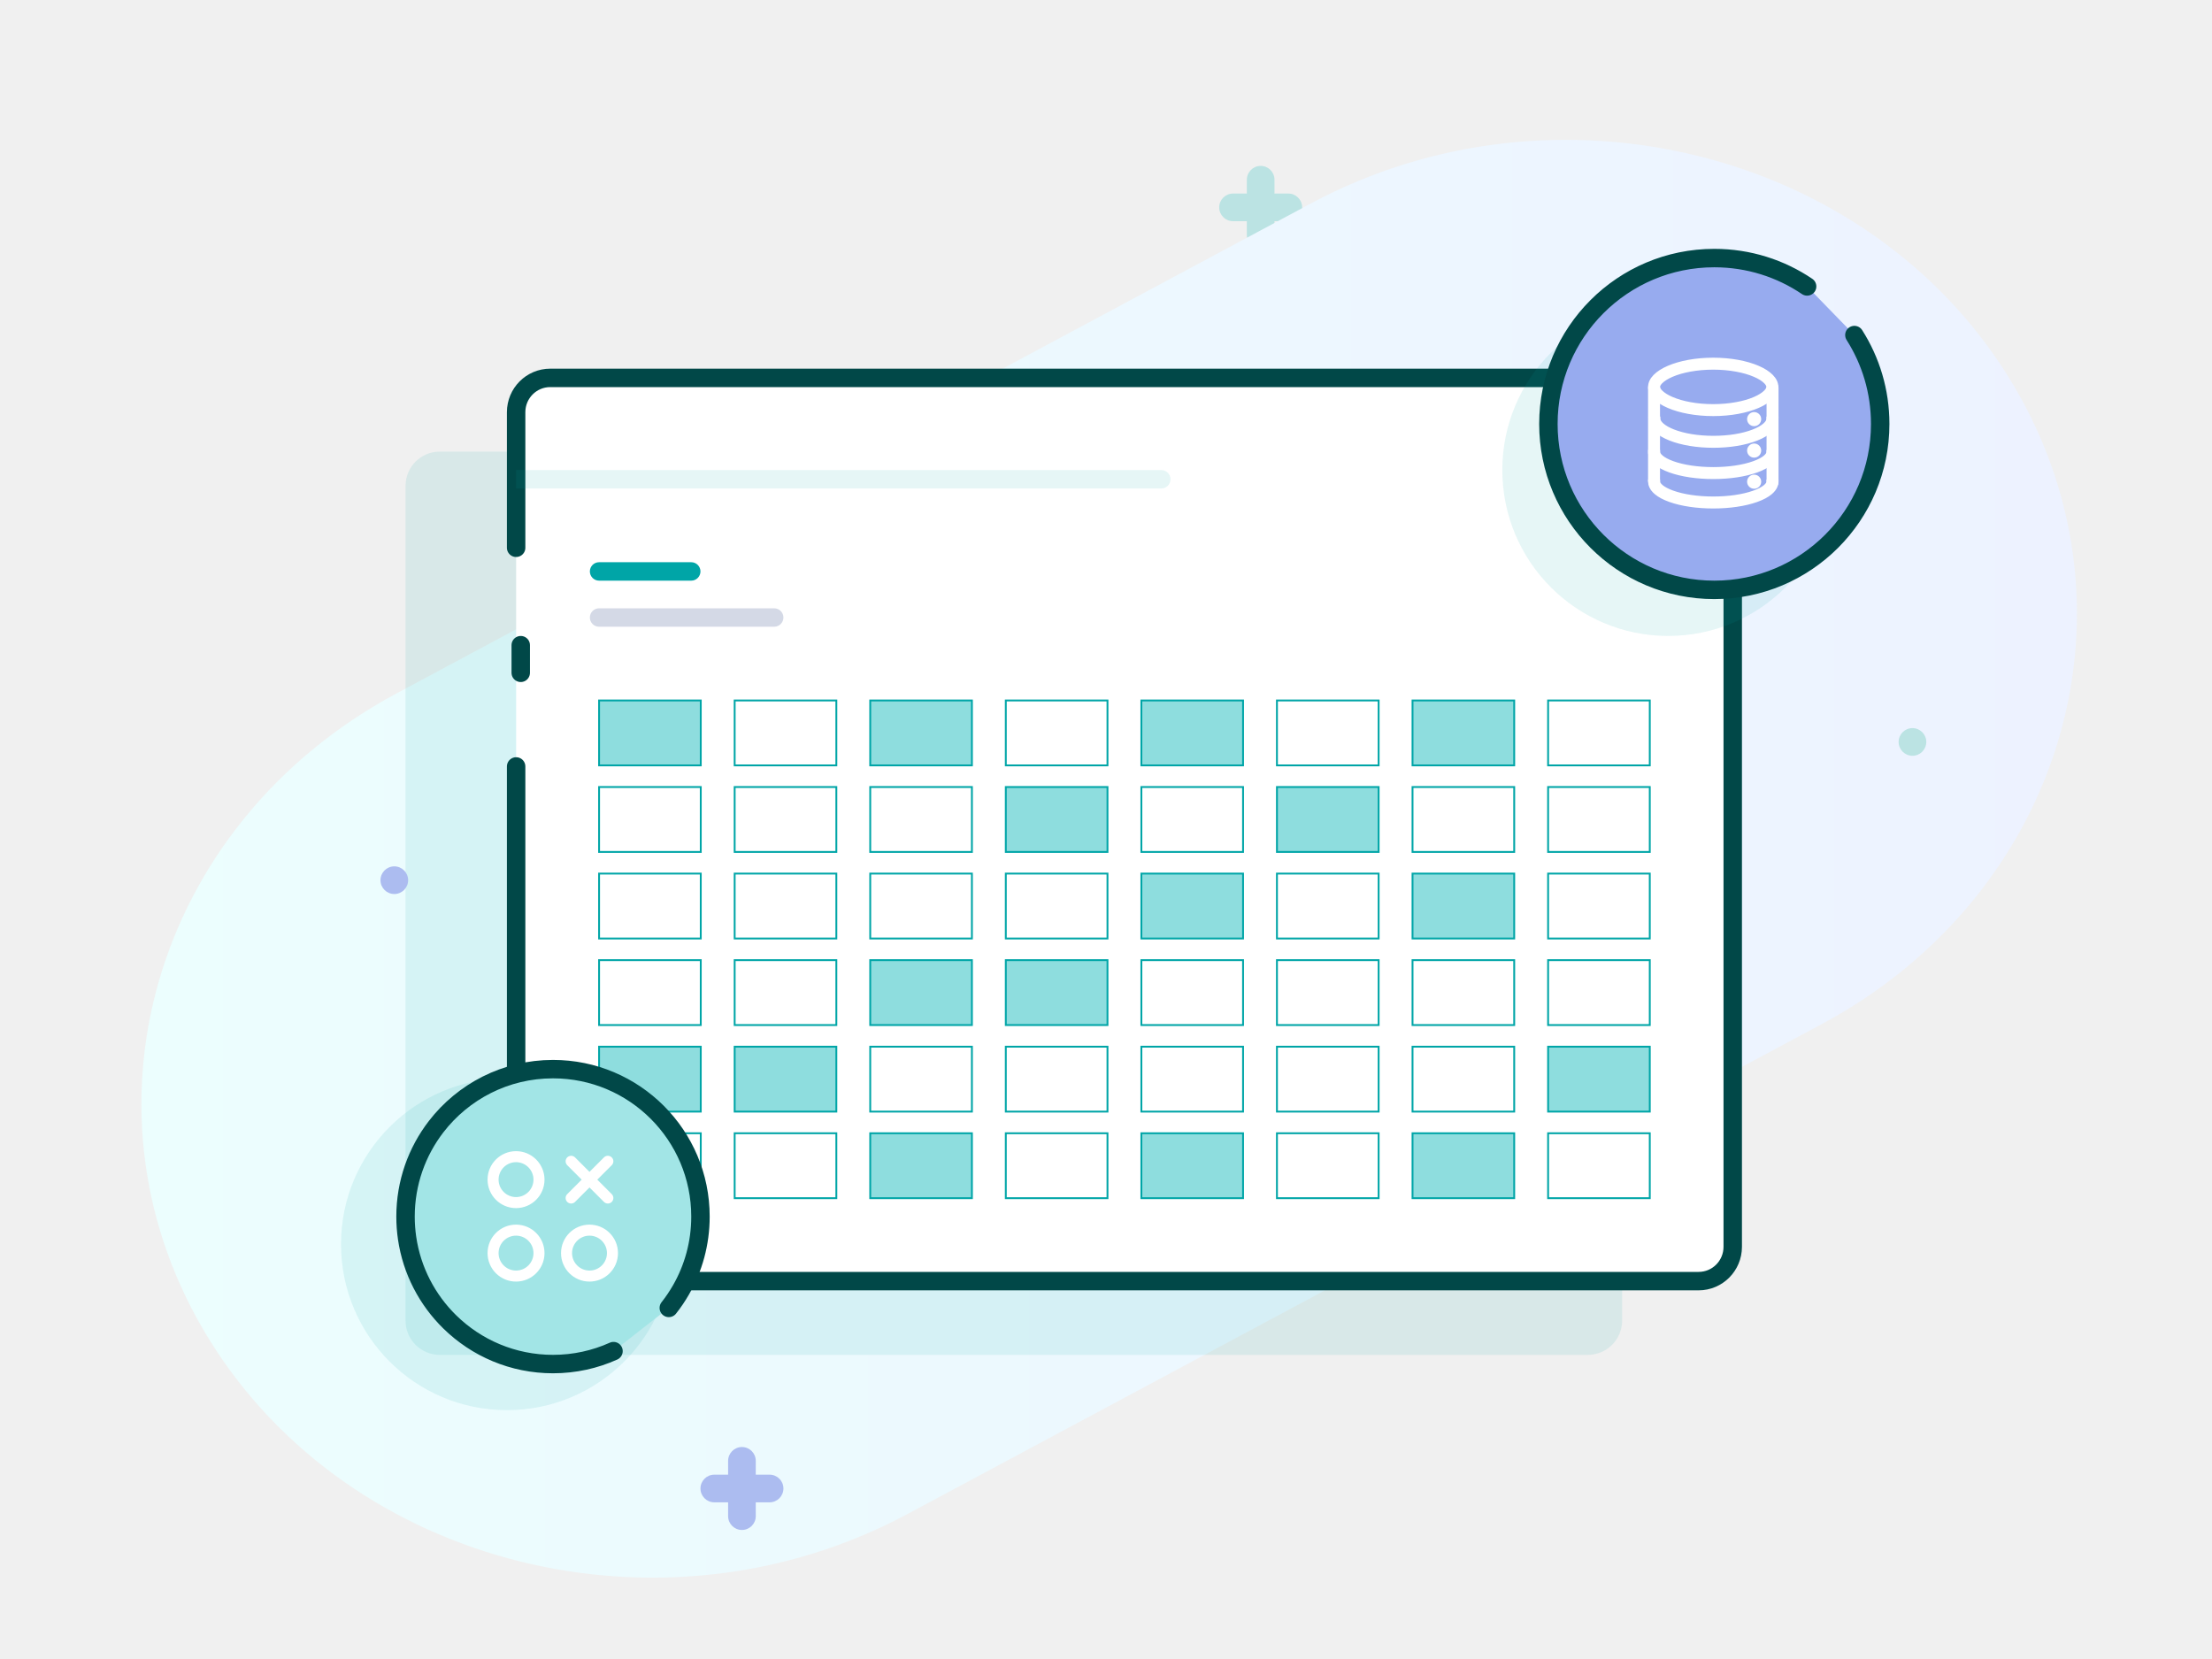
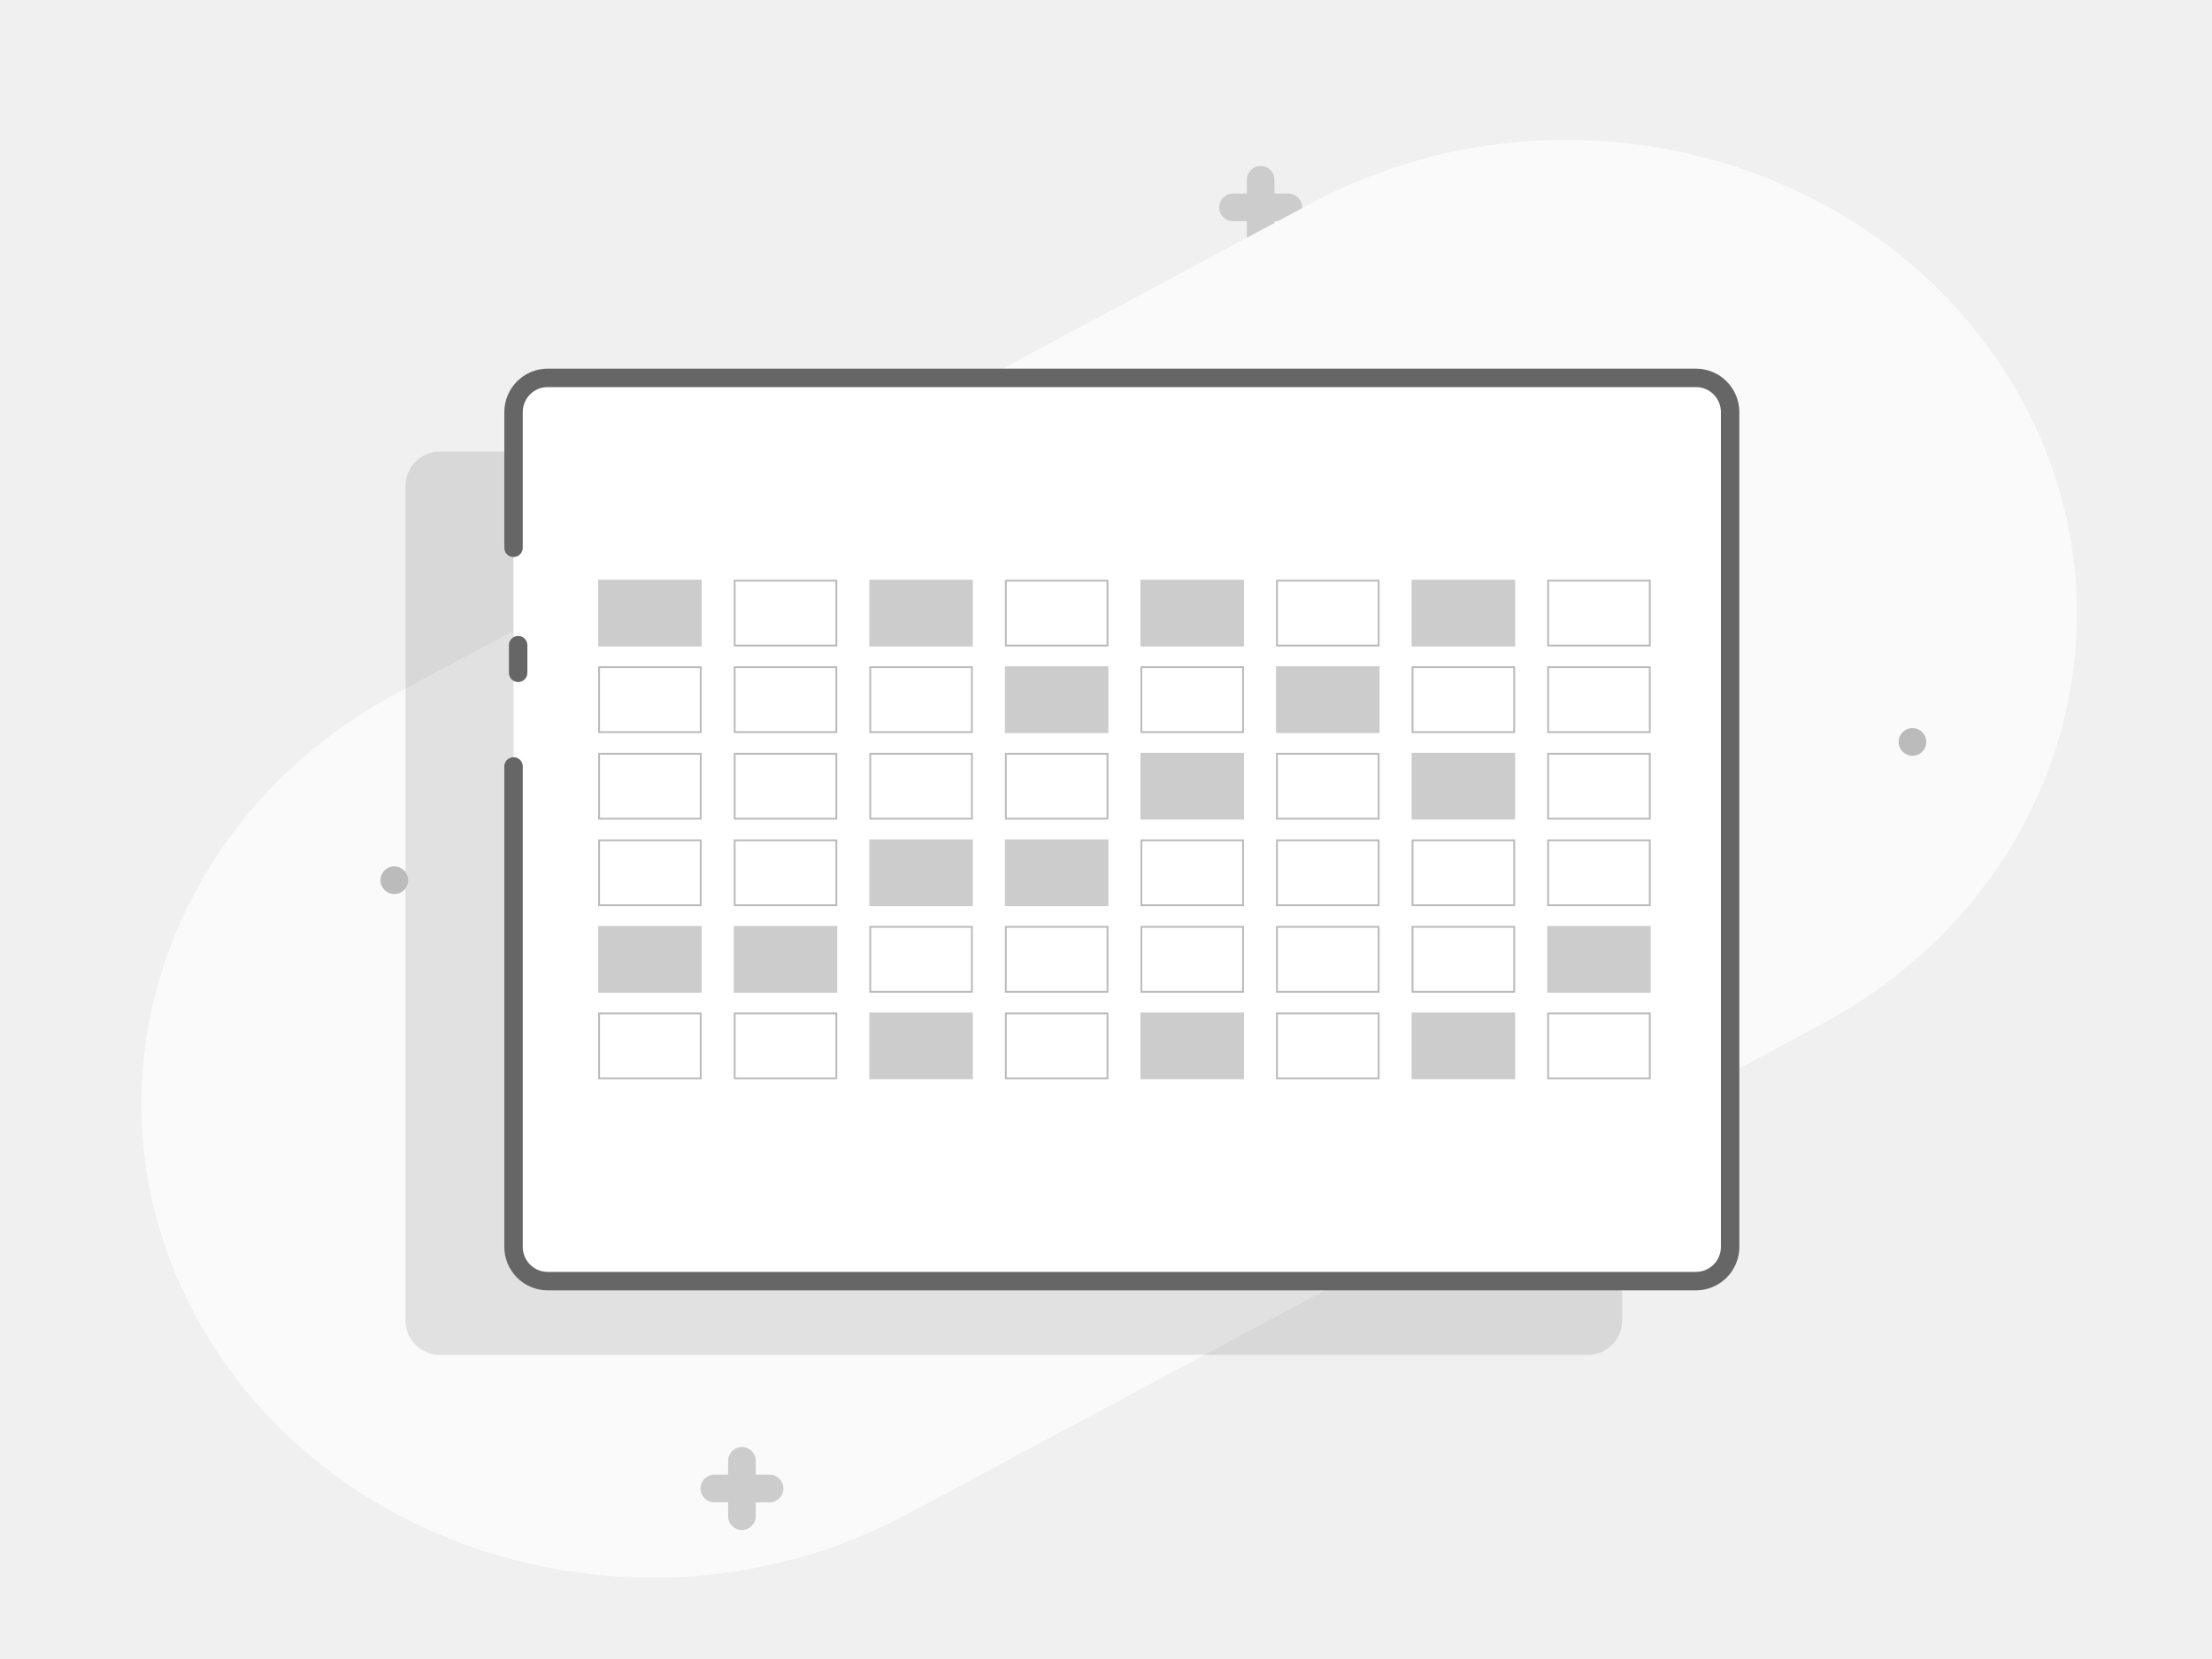
<svg xmlns="http://www.w3.org/2000/svg" width="240px" height="180px" viewBox="0 0 240 180" version="1.1">
  <defs>
    <linearGradient x1="100%" y1="50%" x2="0%" y2="50%" id="linearGradient-1">
-       <stop stop-color="#EDF2FF" offset="0%" />
-       <stop stop-color="#ECFEFE" offset="100%" />
+       <stop stop-color="#FAFAFA" offset="0%" />
+       <stop stop-color="#FAFAFA" offset="100%" />
    </linearGradient>
  </defs>
  <g id="智能小助手" stroke="none" stroke-width="1" fill="none" fill-rule="evenodd">
    <g id="数据抽样">
-       <path d="M136.782,18 C137.611,18 138.282,18.672 138.282,19.5 L138.281,21 L139.782,21 C140.611,21 141.282,21.672 141.282,22.5 C141.282,23.328 140.611,24 139.782,24 L138.281,24 L138.282,25.5 C138.282,26.328 137.611,27 136.782,27 C135.954,27 135.282,26.328 135.282,25.5 L135.281,24 L133.782,24 C132.954,24 132.282,23.328 132.282,22.5 C132.282,21.672 132.954,21 133.782,21 L135.281,21 L135.282,19.5 C135.282,18.672 135.954,18 136.782,18 Z" id="形状结合备份" fill="#BBE3E3" transform="translate(136.7822, 22.5) rotate(-360) translate(-136.7822, -22.5) " />
+       <path d="M136.782,18 C137.611,18 138.282,18.672 138.282,19.5 L138.281,21 L139.782,21 C140.611,21 141.282,21.672 141.282,22.5 C141.282,23.328 140.611,24 139.782,24 L138.281,24 L138.282,25.5 C138.282,26.328 137.611,27 136.782,27 C135.954,27 135.282,26.328 135.282,25.5 L135.281,24 L133.782,24 C132.954,24 132.282,23.328 132.282,22.5 C132.282,21.672 132.954,21 133.782,21 L135.281,21 L135.282,19.5 C135.282,18.672 135.954,18 136.782,18 Z" id="形状结合备份" fill="#CCCCCC" transform="translate(136.7822, 22.5) rotate(-360) translate(-136.7822, -22.5) " />
      <path d="M43.053,75.22 L142.239,22.07 C168.735,7.872 202.616,16.298 217.913,40.89 C233.211,65.482 224.133,96.928 197.636,111.126 L98.45,164.276 C71.954,178.474 38.073,170.048 22.776,145.456 C7.478,120.864 16.556,89.418 43.053,75.22 Z" id="矩形" fill="url(#linearGradient-1)" />
-       <path d="M44.5,81 L44.5,78 M44,67.434 L44,52.722 C44,50.666 45.657,49 47.701,49 L172.299,49 C174.343,49 176,50.666 176,52.722 L176,143.278 C176,145.334 174.343,147 172.299,147 L47.701,147 C45.657,147 44,145.334 44,143.278 L44,91.158 L44,91.158" id="形状" fill-opacity="0.1" fill="#00A5A7" />
-       <path d="M56.5,73 L56.5,70 M56,59.434 L56,44.722 C56,42.666 57.657,41 59.701,41 L184.299,41 C186.343,41 188,42.666 188,44.722 L188,135.278 C188,137.334 186.343,139 184.299,139 L59.701,139 C57.657,139 56,137.334 56,135.278 L56,83.158 L56,83.158" id="形状" stroke="#014848" stroke-width="2" fill="#FFFFFF" stroke-linecap="round" />
-       <g id="编组-32" transform="translate(65, 76)" stroke="#00A5A7" stroke-width="0.2">
-         <rect id="矩形" fill="#8EDDDE" x="0" y="0" width="11.032" height="7.043" />
-         <rect id="矩形备份-151" fill="#FFFFFF" x="0" y="9.391" width="11.032" height="7.043" />
-         <rect id="矩形备份-144" fill="#FFFFFF" x="14.71" y="0" width="11.032" height="7.043" />
-         <rect id="矩形备份-152" fill="#FFFFFF" x="14.71" y="9.391" width="11.032" height="7.043" />
-         <rect id="矩形备份-145" fill="#8EDDDE" x="29.419" y="0" width="11.032" height="7.043" />
-         <rect id="矩形备份-153" fill="#FFFFFF" x="29.419" y="9.391" width="11.032" height="7.043" />
-         <rect id="矩形备份-146" fill="#FFFFFF" x="44.129" y="0" width="11.032" height="7.043" />
-         <rect id="矩形备份-154" fill="#8EDDDE" x="44.129" y="9.391" width="11.032" height="7.043" />
-         <rect id="矩形备份-147" fill="#8EDDDE" x="58.839" y="0" width="11.032" height="7.043" />
-         <rect id="矩形备份-155" fill="#FFFFFF" x="58.839" y="9.391" width="11.032" height="7.043" />
-         <rect id="矩形备份-148" fill="#FFFFFF" x="73.548" y="0" width="11.032" height="7.043" />
-         <rect id="矩形备份-156" fill="#8EDDDE" x="73.548" y="9.391" width="11.032" height="7.043" />
-         <rect id="矩形备份-149" fill="#8EDDDE" x="88.258" y="0" width="11.032" height="7.043" />
-         <rect id="矩形备份-157" fill="#FFFFFF" x="88.258" y="9.391" width="11.032" height="7.043" />
-         <rect id="矩形备份-150" fill="#FFFFFF" x="102.968" y="0" width="11.032" height="7.043" />
-         <rect id="矩形备份-158" fill="#FFFFFF" x="102.968" y="9.391" width="11.032" height="7.043" />
-         <rect id="矩形备份-166" fill="#FFFFFF" x="0" y="18.783" width="11.032" height="7.043" />
-         <rect id="矩形备份-165" fill="#FFFFFF" x="14.71" y="18.783" width="11.032" height="7.043" />
-         <rect id="矩形备份-164" fill="#FFFFFF" x="29.419" y="18.783" width="11.032" height="7.043" />
-         <rect id="矩形备份-163" fill="#FFFFFF" x="44.129" y="18.783" width="11.032" height="7.043" />
-         <rect id="矩形备份-162" fill="#8EDDDE" x="58.839" y="18.783" width="11.032" height="7.043" />
-         <rect id="矩形备份-161" fill="#FFFFFF" x="73.548" y="18.783" width="11.032" height="7.043" />
-         <rect id="矩形备份-160" fill="#8EDDDE" x="88.258" y="18.783" width="11.032" height="7.043" />
-         <rect id="矩形备份-159" fill="#FFFFFF" x="102.968" y="18.783" width="11.032" height="7.043" />
-         <rect id="矩形备份-174" fill="#FFFFFF" x="0" y="28.174" width="11.032" height="7.043" />
-         <rect id="矩形备份-173" fill="#FFFFFF" x="14.71" y="28.174" width="11.032" height="7.043" />
-         <rect id="矩形备份-172" fill="#8EDDDE" x="29.419" y="28.174" width="11.032" height="7.043" />
-         <rect id="矩形备份-171" fill="#8EDDDE" x="44.129" y="28.174" width="11.032" height="7.043" />
-         <rect id="矩形备份-170" fill="#FFFFFF" x="58.839" y="28.174" width="11.032" height="7.043" />
-         <rect id="矩形备份-169" fill="#FFFFFF" x="73.548" y="28.174" width="11.032" height="7.043" />
-         <rect id="矩形备份-168" fill="#FFFFFF" x="88.258" y="28.174" width="11.032" height="7.043" />
-         <rect id="矩形备份-167" fill="#FFFFFF" x="102.968" y="28.174" width="11.032" height="7.043" />
-         <rect id="矩形备份-182" fill="#8EDDDE" x="0" y="37.565" width="11.032" height="7.043" />
-         <rect id="矩形备份-181" fill="#8EDDDE" x="14.71" y="37.565" width="11.032" height="7.043" />
-         <rect id="矩形备份-180" fill="#FFFFFF" x="29.419" y="37.565" width="11.032" height="7.043" />
-         <rect id="矩形备份-179" fill="#FFFFFF" x="44.129" y="37.565" width="11.032" height="7.043" />
-         <rect id="矩形备份-178" fill="#FFFFFF" x="58.839" y="37.565" width="11.032" height="7.043" />
-         <rect id="矩形备份-177" fill="#FFFFFF" x="73.548" y="37.565" width="11.032" height="7.043" />
-         <rect id="矩形备份-176" fill="#FFFFFF" x="88.258" y="37.565" width="11.032" height="7.043" />
-         <rect id="矩形备份-175" fill="#8EDDDE" x="102.968" y="37.565" width="11.032" height="7.043" />
-         <rect id="矩形备份-190" fill="#FFFFFF" x="0" y="46.957" width="11.032" height="7.043" />
-         <rect id="矩形备份-189" fill="#FFFFFF" x="14.71" y="46.957" width="11.032" height="7.043" />
-         <rect id="矩形备份-188" fill="#8EDDDE" x="29.419" y="46.957" width="11.032" height="7.043" />
-         <rect id="矩形备份-187" fill="#FFFFFF" x="44.129" y="46.957" width="11.032" height="7.043" />
-         <rect id="矩形备份-186" fill="#8EDDDE" x="58.839" y="46.957" width="11.032" height="7.043" />
-         <rect id="矩形备份-185" fill="#FFFFFF" x="73.548" y="46.957" width="11.032" height="7.043" />
-         <rect id="矩形备份-184" fill="#8EDDDE" x="88.258" y="46.957" width="11.032" height="7.043" />
-         <rect id="矩形备份-183" fill="#FFFFFF" x="102.968" y="46.957" width="11.032" height="7.043" />
+       <path d="M44.5,81 L44.5,78 M44,67.434 L44,52.722 C44,50.666 45.657,49 47.701,49 L172.299,49 C174.343,49 176,50.666 176,52.722 L176,143.278 C176,145.334 174.343,147 172.299,147 L47.701,147 C45.657,147 44,145.334 44,143.278 L44,91.158 L44,91.158" id="形状" fill-opacity="0.1" fill="#000000" />
+       <path d="M56.218,73 L56.218,70 M55.718,59.434 L55.718,44.722 C55.718,42.666 57.375,41 59.419,41 L184.017,41 C186.061,41 187.718,42.666 187.718,44.722 L187.718,135.278 C187.718,137.334 186.061,139 184.017,139 L59.419,139 C57.375,139 55.718,137.334 55.718,135.278 L55.718,83.158 L55.718,83.158" id="形状" stroke="#666666" stroke-width="2" fill="#FFFFFF" stroke-linecap="round" />
+       <g id="编组-32" transform="translate(65, 63)" stroke-width="0.2">
+         <rect id="矩形" stroke="#CCCCCC" fill="#CCCCCC" x="0" y="0" width="11.032" height="7.043" />
+         <rect id="矩形备份-151" stroke="#BBBBBB" fill="#FFFFFF" x="0" y="9.391" width="11.032" height="7.043" />
+         <rect id="矩形备份-144" stroke="#BBBBBB" fill="#FFFFFF" x="14.71" y="0" width="11.032" height="7.043" />
+         <rect id="矩形备份-152" stroke="#BBBBBB" fill="#FFFFFF" x="14.71" y="9.391" width="11.032" height="7.043" />
+         <rect id="矩形备份-145" stroke="#CCCCCC" fill="#CCCCCC" x="29.419" y="0" width="11.032" height="7.043" />
+         <rect id="矩形备份-153" stroke="#BBBBBB" fill="#FFFFFF" x="29.419" y="9.391" width="11.032" height="7.043" />
+         <rect id="矩形备份-146" stroke="#BBBBBB" fill="#FFFFFF" x="44.129" y="0" width="11.032" height="7.043" />
+         <rect id="矩形备份-154" stroke="#CCCCCC" fill="#CCCCCC" x="44.129" y="9.391" width="11.032" height="7.043" />
+         <rect id="矩形备份-147" stroke="#CCCCCC" fill="#CCCCCC" x="58.839" y="0" width="11.032" height="7.043" />
+         <rect id="矩形备份-155" stroke="#BBBBBB" fill="#FFFFFF" x="58.839" y="9.391" width="11.032" height="7.043" />
+         <rect id="矩形备份-148" stroke="#BBBBBB" fill="#FFFFFF" x="73.548" y="0" width="11.032" height="7.043" />
+         <rect id="矩形备份-156" stroke="#CCCCCC" fill="#CCCCCC" x="73.548" y="9.391" width="11.032" height="7.043" />
+         <rect id="矩形备份-149" stroke="#CCCCCC" fill="#CCCCCC" x="88.258" y="0" width="11.032" height="7.043" />
+         <rect id="矩形备份-157" stroke="#BBBBBB" fill="#FFFFFF" x="88.258" y="9.391" width="11.032" height="7.043" />
+         <rect id="矩形备份-150" stroke="#BBBBBB" fill="#FFFFFF" x="102.968" y="0" width="11.032" height="7.043" />
+         <rect id="矩形备份-158" stroke="#BBBBBB" fill="#FFFFFF" x="102.968" y="9.391" width="11.032" height="7.043" />
+         <rect id="矩形备份-166" stroke="#BBBBBB" fill="#FFFFFF" x="0" y="18.783" width="11.032" height="7.043" />
+         <rect id="矩形备份-165" stroke="#BBBBBB" fill="#FFFFFF" x="14.71" y="18.783" width="11.032" height="7.043" />
+         <rect id="矩形备份-164" stroke="#BBBBBB" fill="#FFFFFF" x="29.419" y="18.783" width="11.032" height="7.043" />
+         <rect id="矩形备份-163" stroke="#BBBBBB" fill="#FFFFFF" x="44.129" y="18.783" width="11.032" height="7.043" />
+         <rect id="矩形备份-162" stroke="#CCCCCC" fill="#CCCCCC" x="58.839" y="18.783" width="11.032" height="7.043" />
+         <rect id="矩形备份-161" stroke="#BBBBBB" fill="#FFFFFF" x="73.548" y="18.783" width="11.032" height="7.043" />
+         <rect id="矩形备份-160" stroke="#CCCCCC" fill="#CCCCCC" x="88.258" y="18.783" width="11.032" height="7.043" />
+         <rect id="矩形备份-159" stroke="#BBBBBB" fill="#FFFFFF" x="102.968" y="18.783" width="11.032" height="7.043" />
+         <rect id="矩形备份-174" stroke="#BBBBBB" fill="#FFFFFF" x="0" y="28.174" width="11.032" height="7.043" />
+         <rect id="矩形备份-173" stroke="#BBBBBB" fill="#FFFFFF" x="14.71" y="28.174" width="11.032" height="7.043" />
+         <rect id="矩形备份-172" stroke="#CCCCCC" fill="#CCCCCC" x="29.419" y="28.174" width="11.032" height="7.043" />
+         <rect id="矩形备份-171" stroke="#CCCCCC" fill="#CCCCCC" x="44.129" y="28.174" width="11.032" height="7.043" />
+         <rect id="矩形备份-170" stroke="#BBBBBB" fill="#FFFFFF" x="58.839" y="28.174" width="11.032" height="7.043" />
+         <rect id="矩形备份-169" stroke="#BBBBBB" fill="#FFFFFF" x="73.548" y="28.174" width="11.032" height="7.043" />
+         <rect id="矩形备份-168" stroke="#BBBBBB" fill="#FFFFFF" x="88.258" y="28.174" width="11.032" height="7.043" />
+         <rect id="矩形备份-167" stroke="#BBBBBB" fill="#FFFFFF" x="102.968" y="28.174" width="11.032" height="7.043" />
+         <rect id="矩形备份-182" stroke="#CCCCCC" fill="#CCCCCC" x="0" y="37.565" width="11.032" height="7.043" />
+         <rect id="矩形备份-181" stroke="#CCCCCC" fill="#CCCCCC" x="14.71" y="37.565" width="11.032" height="7.043" />
+         <rect id="矩形备份-180" stroke="#BBBBBB" fill="#FFFFFF" x="29.419" y="37.565" width="11.032" height="7.043" />
+         <rect id="矩形备份-179" stroke="#BBBBBB" fill="#FFFFFF" x="44.129" y="37.565" width="11.032" height="7.043" />
+         <rect id="矩形备份-178" stroke="#BBBBBB" fill="#FFFFFF" x="58.839" y="37.565" width="11.032" height="7.043" />
+         <rect id="矩形备份-177" stroke="#BBBBBB" fill="#FFFFFF" x="73.548" y="37.565" width="11.032" height="7.043" />
+         <rect id="矩形备份-176" stroke="#BBBBBB" fill="#FFFFFF" x="88.258" y="37.565" width="11.032" height="7.043" />
+         <rect id="矩形备份-175" stroke="#CCCCCC" fill="#CCCCCC" x="102.968" y="37.565" width="11.032" height="7.043" />
+         <rect id="矩形备份-190" stroke="#BBBBBB" fill="#FFFFFF" x="0" y="46.957" width="11.032" height="7.043" />
+         <rect id="矩形备份-189" stroke="#BBBBBB" fill="#FFFFFF" x="14.71" y="46.957" width="11.032" height="7.043" />
+         <rect id="矩形备份-188" stroke="#CCCCCC" fill="#CCCCCC" x="29.419" y="46.957" width="11.032" height="7.043" />
+         <rect id="矩形备份-187" stroke="#BBBBBB" fill="#FFFFFF" x="44.129" y="46.957" width="11.032" height="7.043" />
+         <rect id="矩形备份-186" stroke="#CCCCCC" fill="#CCCCCC" x="58.839" y="46.957" width="11.032" height="7.043" />
+         <rect id="矩形备份-185" stroke="#BBBBBB" fill="#FFFFFF" x="73.548" y="46.957" width="11.032" height="7.043" />
+         <rect id="矩形备份-184" stroke="#CCCCCC" fill="#CCCCCC" x="88.258" y="46.957" width="11.032" height="7.043" />
+         <rect id="矩形备份-183" stroke="#BBBBBB" fill="#FFFFFF" x="102.968" y="46.957" width="11.032" height="7.043" />
      </g>
-       <rect id="矩形" fill="#00A5A7" x="64" y="61" width="12" height="2" rx="1" />
-       <path d="M56,51 L126,51 C126.552,51 127,51.448 127,52 C127,52.552 126.552,53 126,53 L56,53 L56,53 L56,51 Z" id="矩形" fill="#00A5A7" opacity="0.1" />
-       <rect id="矩形备份-100" fill="#D4D9E6" x="64" y="66" width="21" height="2" rx="1" />
-       <path d="M80.5,157 C81.328,157 82,157.672 82,158.5 L81.999,160 L83.5,160 C84.328,160 85,160.672 85,161.5 C85,162.328 84.328,163 83.5,163 L81.999,163 L82,164.5 C82,165.328 81.328,166 80.5,166 C79.672,166 79,165.328 79,164.5 L78.999,163 L77.5,163 C76.672,163 76,162.328 76,161.5 C76,160.672 76.672,160 77.5,160 L78.999,160 L79,158.5 C79,157.672 79.672,157 80.5,157 Z" id="形状结合" fill="#ACBCF0" transform="translate(80.5, 161.5) rotate(-360) translate(-80.5, -161.5) " />
-       <circle id="椭圆形" fill="#ACBCF0" cx="42.782" cy="95.5" r="1.5" />
-       <circle id="椭圆形备份" fill="#BBE3E3" cx="207.5" cy="80.5" r="1.5" />
-       <circle id="椭圆形" fill-opacity="0.1" fill="#00A5A7" cx="181" cy="51" r="18" />
-       <circle id="椭圆形备份-3" fill-opacity="0.1" fill="#00A5A7" cx="55" cy="135" r="18" />
-       <path d="M196.071,31.079 C193.197,29.135 189.731,28 186,28 C176.059,28 168,36.059 168,46 C168,55.941 176.059,64 186,64 C195.941,64 204,55.941 204,46 C204,42.451 202.973,39.142 201.199,36.353" id="路径" stroke="#014848" stroke-width="2" fill="#97ABEF" stroke-linecap="round" />
-       <g id="数据-(1)" transform="translate(179, 39)" fill="#FFFFFF" fill-rule="nonzero" stroke="#FFFFFF" stroke-width="0.4">
-         <path d="M6.882,0.907 C7.755,0.907 8.601,0.981 9.393,1.126 C10.144,1.263 10.812,1.458 11.381,1.703 C11.897,1.925 12.308,2.184 12.566,2.45 C12.696,2.583 12.85,2.78 12.85,2.978 C12.85,3.175 12.696,3.373 12.566,3.506 C12.306,3.772 11.897,4.03 11.381,4.253 C10.814,4.499 10.144,4.693 9.393,4.829 C8.599,4.975 7.755,5.048 6.882,5.048 C6.009,5.048 5.163,4.975 4.371,4.829 C3.621,4.693 2.953,4.497 2.383,4.253 C1.868,4.03 1.457,3.772 1.198,3.506 C1.069,3.373 0.914,3.175 0.914,2.978 C0.914,2.78 1.069,2.583 1.198,2.45 C1.458,2.184 1.868,1.925 2.383,1.703 C2.951,1.457 3.621,1.263 4.371,1.126 C5.165,0.981 6.009,0.907 6.882,0.907 M6.882,0.009 C3.089,0.009 0.016,1.338 0.016,2.978 C0.016,4.617 3.091,5.945 6.882,5.945 C10.673,5.945 13.748,4.616 13.748,2.976 C13.748,1.336 10.675,0.009 6.882,0.009 Z M6.904,9.384 C5.135,9.384 3.464,9.109 2.202,8.608 C1.561,8.353 1.051,8.051 0.686,7.71 C0.264,7.315 0.04,6.859 0.04,6.394 L0.938,6.394 C0.938,6.862 1.534,7.378 2.532,7.773 C3.693,8.233 5.244,8.486 6.904,8.486 C8.563,8.486 10.115,8.233 11.275,7.773 C12.274,7.378 12.87,6.862 12.87,6.394 L13.768,6.394 C13.768,6.859 13.545,7.315 13.121,7.71 C12.757,8.051 12.247,8.353 11.606,8.608 C10.343,9.109 8.673,9.384 6.904,9.384 Z M6.891,12.777 C5.124,12.777 3.455,12.527 2.195,12.074 C1.554,11.844 1.043,11.57 0.679,11.261 C0.131,10.796 0.014,10.33 0.014,10.022 L0.914,10.022 C0.914,10.33 1.331,10.81 2.498,11.23 C3.664,11.649 5.224,11.879 6.891,11.879 C8.558,11.879 10.117,11.649 11.284,11.23 C12.453,10.812 12.868,10.33 12.868,10.022 L13.768,10.022 C13.768,10.33 13.653,10.796 13.103,11.261 C12.739,11.57 12.229,11.844 11.588,12.074 C10.327,12.527 8.658,12.777 6.891,12.777 Z M6.891,15.97 C5.124,15.97 3.457,15.724 2.195,15.275 C1.554,15.047 1.043,14.776 0.679,14.468 C0.129,14.007 0.014,13.543 0.014,13.235 L0.912,13.235 C0.912,13.538 1.329,14.012 2.496,14.427 C3.664,14.842 5.224,15.07 6.891,15.07 C8.558,15.07 10.119,14.842 11.286,14.427 C12.453,14.012 12.87,13.538 12.87,13.235 L13.768,13.235 C13.768,13.542 13.653,14.005 13.103,14.468 C12.739,14.776 12.229,15.047 11.588,15.275 C10.325,15.724 8.658,15.97 6.891,15.97 Z" id="形状" />
-         <path d="M0.568,13.631 L0.449,13.631 C0.208,13.631 0.013,13.436 0.013,13.195 L0.013,3.077 C0.013,2.836 0.208,2.64 0.449,2.64 L0.568,2.64 C0.756,2.64 0.911,2.795 0.911,2.983 L0.911,13.288 C0.911,13.477 0.756,13.631 0.568,13.631 Z M13.425,13.673 L13.306,13.673 C13.066,13.673 12.87,13.477 12.87,13.236 L12.87,3.136 C12.87,2.895 13.066,2.699 13.306,2.699 L13.425,2.699 C13.614,2.699 13.768,2.854 13.768,3.042 L13.768,13.33 C13.768,13.518 13.614,13.673 13.425,13.673 Z M11.324,5.909 C11.011,5.909 10.758,6.162 10.758,6.474 C10.758,6.787 11.011,7.04 11.324,7.04 C11.636,7.04 11.889,6.787 11.889,6.474 C11.889,6.162 11.636,5.909 11.324,5.909 Z M11.324,9.321 C11.011,9.321 10.758,9.574 10.758,9.887 C10.758,10.199 11.011,10.453 11.324,10.453 C11.636,10.453 11.889,10.199 11.889,9.887 C11.889,9.574 11.636,9.321 11.324,9.321 Z M11.324,12.698 C11.011,12.698 10.758,12.951 10.758,13.263 C10.758,13.576 11.011,13.829 11.324,13.829 C11.636,13.829 11.889,13.576 11.889,13.263 C11.889,12.951 11.636,12.698 11.324,12.698 Z" id="形状" />
-       </g>
-       <path d="M72.564,141.908 C73.048,141.295 73.488,140.645 73.88,139.964 C75.229,137.619 76,134.9 76,132 C76,123.163 68.837,116 60,116 C54.838,116 50.247,118.445 47.321,122.239 C45.239,124.94 44,128.326 44,132 C44,132.793 44.058,133.572 44.169,134.334 C44.686,137.873 46.362,141.036 48.799,143.425 C51.685,146.255 55.639,148 60,148 C62.34,148 64.562,147.498 66.565,146.595" id="路径" stroke="#014848" stroke-width="2" fill="#A2E5E6" stroke-linecap="round" />
-       <g id="抽样" transform="translate(53, 125)" fill="#FFFFFF" fill-rule="nonzero" stroke="#FFFFFF" stroke-width="0.2">
-         <path d="M2.99,-3.4283687e-13 C1.338,-3.4283687e-13 -3.4283687e-13,1.338 -3.4283687e-13,2.99 C-3.4283687e-13,4.641 1.338,5.979 2.99,5.979 C4.641,5.979 5.979,4.641 5.979,2.99 C5.979,1.338 4.641,-3.4283687e-13 2.99,-3.4283687e-13 Z M2.99,4.982 C1.891,4.982 0.996,4.088 0.996,2.988 C0.996,1.89 1.89,0.994 2.99,0.994 C4.088,0.994 4.983,1.888 4.983,2.988 C4.982,4.088 4.088,4.982 2.99,4.982 L2.99,4.982 Z M2.99,7.971 C1.338,7.971 -3.4283687e-13,9.31 -3.4283687e-13,10.961 C-3.4283687e-13,12.613 1.338,13.951 2.99,13.951 C4.641,13.951 5.979,12.613 5.979,10.961 C5.979,9.31 4.641,7.971 2.99,7.971 L2.99,7.971 Z M2.99,12.955 C1.891,12.955 0.996,12.061 0.996,10.961 C0.996,9.863 1.89,8.967 2.99,8.967 C4.088,8.967 4.983,9.861 4.983,10.961 C4.982,12.061 4.088,12.955 2.99,12.955 L2.99,12.955 Z M10.961,7.971 C9.31,7.971 7.971,9.31 7.971,10.961 C7.971,12.613 9.31,13.951 10.961,13.951 C12.613,13.951 13.951,12.613 13.951,10.961 C13.951,9.31 12.613,7.971 10.961,7.971 L10.961,7.971 Z M10.961,12.955 C9.863,12.955 8.967,12.061 8.967,10.961 C8.967,9.863 9.861,8.967 10.961,8.967 C12.059,8.967 12.955,9.861 12.955,10.961 C12.955,12.061 12.061,12.955 10.961,12.955 Z M8.615,5.336 C8.713,5.433 8.84,5.481 8.967,5.481 C9.095,5.481 9.222,5.433 9.32,5.336 L10.96,3.696 L12.599,5.336 C12.697,5.433 12.824,5.481 12.952,5.481 C13.079,5.481 13.206,5.433 13.304,5.336 C13.498,5.141 13.498,4.826 13.304,4.631 L11.664,2.991 L13.304,1.351 C13.498,1.157 13.498,0.842 13.304,0.647 C13.109,0.453 12.794,0.453 12.599,0.647 L10.96,2.287 L9.32,0.647 C9.125,0.453 8.81,0.453 8.615,0.647 C8.421,0.842 8.421,1.157 8.615,1.351 L10.255,2.991 L8.615,4.631 C8.421,4.824 8.421,5.139 8.615,5.336 Z" id="形状" />
-       </g>
+       <path d="M80.5,157 C81.328,157 82,157.672 82,158.5 L81.999,160 L83.5,160 C84.328,160 85,160.672 85,161.5 C85,162.328 84.328,163 83.5,163 L81.999,163 L82,164.5 C82,165.328 81.328,166 80.5,166 C79.672,166 79,165.328 79,164.5 L78.999,163 L77.5,163 C76.672,163 76,162.328 76,161.5 C76,160.672 76.672,160 77.5,160 L78.999,160 L79,158.5 C79,157.672 79.672,157 80.5,157 Z" id="形状结合" fill="#CCCCCC" transform="translate(80.5, 161.5) rotate(-360) translate(-80.5, -161.5) " />
+       <circle id="椭圆形" fill="#BBBBBB" cx="42.782" cy="95.5" r="1.5" />
+       <circle id="椭圆形备份" fill="#BBBBBB" cx="207.5" cy="80.5" r="1.5" />
    </g>
  </g>
</svg>
